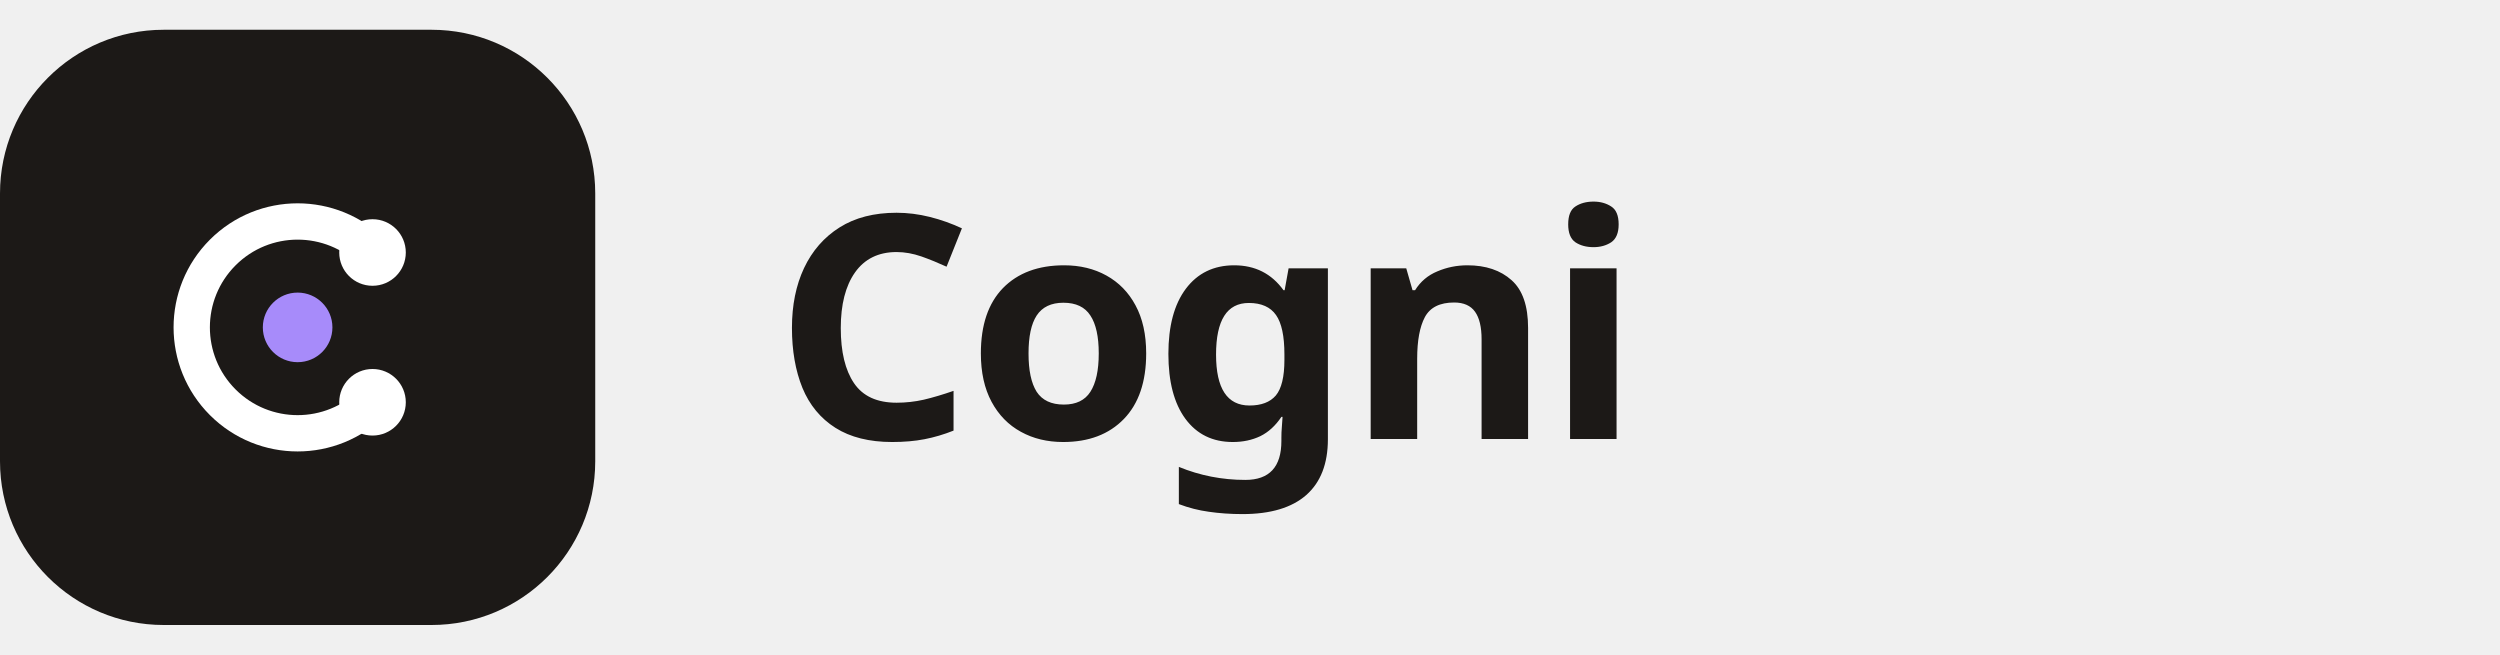
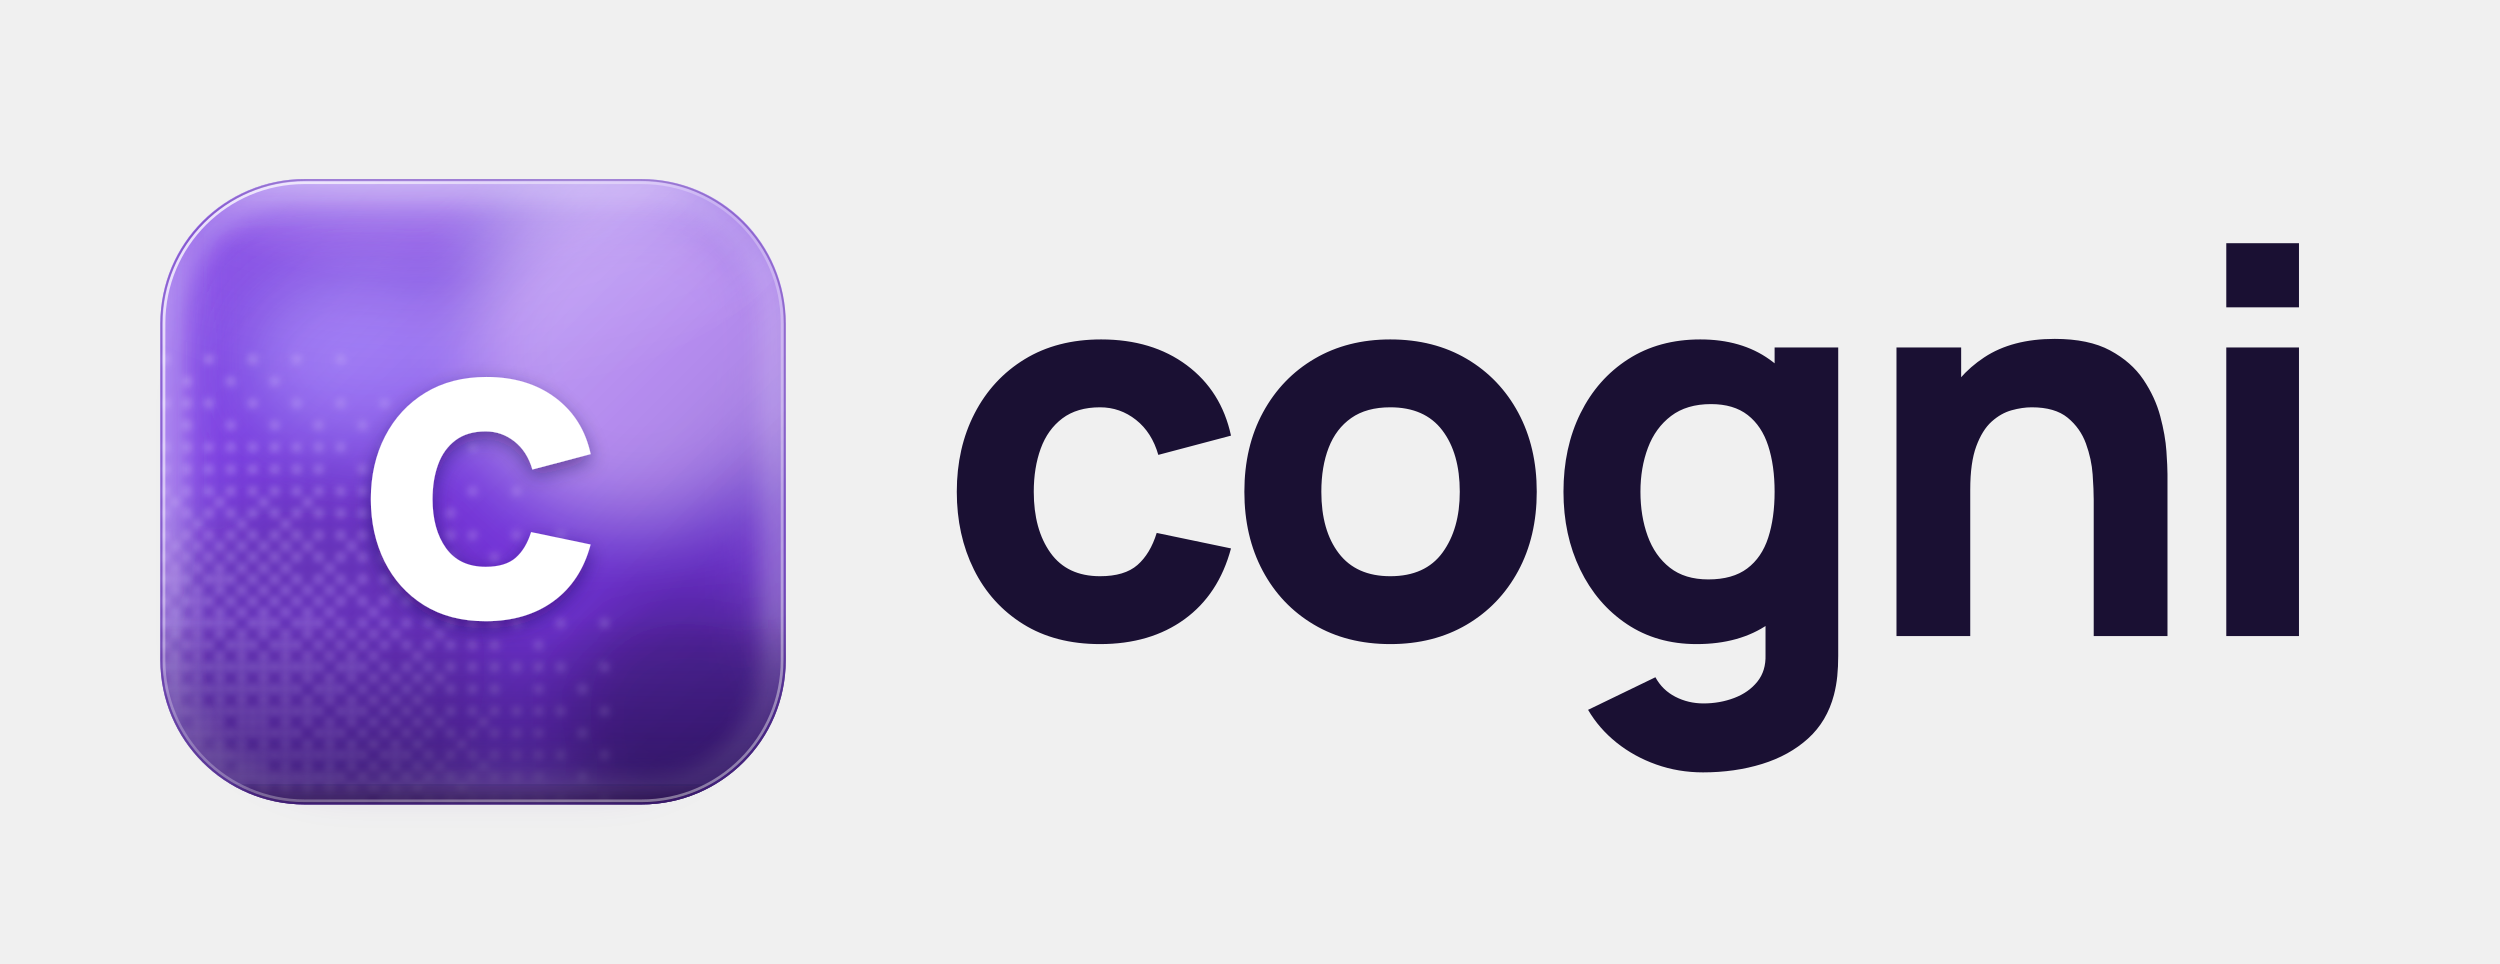
- <svg xmlns="http://www.w3.org/2000/svg" viewBox="0 0 168 44" role="img" aria-label="Cogni">
-   <rect x="0" y="2" width="40" height="40" rx="11" fill="#1C1917" />
-   <g transform="translate(7.8 9.8) scale(1.0167)">
-     <path d="M16.95 7.05A7 7 0 1 0 16.95 16.95" fill="none" stroke="#FFFFFF" stroke-width="2.4" stroke-linecap="round" />
-     <circle cx="16.95" cy="7.05" r="2.2" fill="#FFFFFF" />
-     <circle cx="16.95" cy="16.95" r="2.2" fill="#FFFFFF" />
-     <circle cx="12" cy="12" r="2.3" fill="#A78BFA" />
-   </g>
-   <text x="52" y="29.5" font-family="'DM Sans', system-ui, sans-serif" font-weight="700" font-size="21" letter-spacing="-0.4" fill="#1C1917">Cogni</text>
+ <svg xmlns="http://www.w3.org/2000/svg" width="449" height="173" viewBox="0 0 449 173">
+   <svg x="28.80" y="32.16" width="112.32" height="112.32" viewBox="0 0 512 512" overflow="visible">
+     <defs>
+       <clipPath id="clLpm">
+         <rect width="512" height="512" rx="118.0" />
+       </clipPath>
+       <filter id="b40Lpm" x="-50%" y="-50%" width="200%" height="200%">
+         <feGaussianBlur stdDeviation="30.0" />
+       </filter>
+       <filter id="b3Lpm">
+         <feGaussianBlur stdDeviation="3.2" />
+       </filter>
+       <filter id="shLpm" x="-30%" y="-30%" width="160%" height="170%">
+         <feGaussianBlur stdDeviation="18.0" />
+       </filter>
+       <filter id="ibLpm">
+         <feGaussianBlur stdDeviation="10.0" />
+       </filter>
+       <filter id="csLpm" x="-20%" y="-20%" width="140%" height="150%">
+         <feDropShadow dx="0" dy="6.0" stdDeviation="8.0" flood-color="#1e0b47" flood-opacity="0.45" />
+       </filter>
+       <linearGradient id="bodyLpm" x1="0" y1="0" x2="1" y2="1">
+         <stop offset="0" stop-color="#8b5cf6" stop-opacity="0.3" />
+         <stop offset=".55" stop-color="#6d28d9" stop-opacity="0.46" />
+         <stop offset="1" stop-color="#3b0f8c" stop-opacity="0.62" />
+       </linearGradient>
+       <linearGradient id="specLpm" x1="0" y1="0" x2="0" y2="1">
+         <stop offset="0" stop-color="#fff" stop-opacity="0.55" />
+         <stop offset=".33" stop-color="#fff" stop-opacity=".08" />
+         <stop offset=".34" stop-color="#fff" stop-opacity="0" />
+       </linearGradient>
+       <radialGradient id="sprLpm" cx=".5" cy=".3" r=".7">
+         <stop offset="0" stop-color="#fff" stop-opacity="0.5" />
+         <stop offset=".6" stop-color="#fff" stop-opacity=".1" />
+         <stop offset="1" stop-color="#fff" stop-opacity="0" />
+       </radialGradient>
+       <linearGradient id="rimLpm" x1="0" y1="0" x2="1" y2="1">
+         <stop offset="0" stop-color="#fff" stop-opacity="0.85" />
+         <stop offset=".45" stop-color="#fff" stop-opacity="0.248" />
+         <stop offset="1" stop-color="#fff" stop-opacity="0.44" />
+       </linearGradient>
+       <linearGradient id="botLpm" x1="0" y1="0" x2="0" y2="1">
+         <stop offset=".7" stop-color="#12052e" stop-opacity="0" />
+         <stop offset="1" stop-color="#12052e" stop-opacity="0.45" />
+       </linearGradient>
+     </defs>
+     <rect x="36.0" y="70.0" width="440.0" height="422.0" rx="118.0" fill="#4c1d95" opacity="0.28" filter="url(#shLpm)" />
+     <g clip-path="url(#clLpm)">
+       <rect width="512" height="512" fill="#efe9ff" />
+       <g filter="url(#b40Lpm)">
+         <rect width="512" height="512" fill="#6d28d9" />
+         <circle cx="130.0" cy="400.0" r="150.0" fill="#4c1d95" />
+         <circle cx="390.0" cy="140.0" r="130.0" fill="#e9d5ff" />
+         <circle cx="430.0" cy="440.0" r="110.0" fill="#2e1065" />
+         <ellipse cx="170.0" cy="150.0" rx="90.0" ry="60.0" fill="#a78bfa" />
+       </g>
+       <path filter="url(#b3Lpm)" fill="#ede9fe" opacity="0.42" d="M0.00 144.00h7.20v7.20h-7.20zM36.00 144.00h7.20v7.20h-7.20zM72.00 144.00h7.20v7.20h-7.20zM108.00 144.00h7.20v7.20h-7.20zM144.00 144.00h7.20v7.20h-7.20zM18.00 162.00h7.20v7.20h-7.20zM54.00 162.00h7.20v7.20h-7.20zM90.00 162.00h7.20v7.20h-7.20zM0.00 180.00h7.20v7.20h-7.20zM18.00 180.00h7.20v7.20h-7.20zM36.00 180.00h7.20v7.20h-7.20zM72.00 180.00h7.20v7.20h-7.20zM108.00 180.00h7.20v7.20h-7.20zM144.00 180.00h7.20v7.20h-7.20zM180.00 180.00h7.20v7.20h-7.20zM216.00 180.00h7.20v7.20h-7.20zM18.00 198.00h7.20v7.20h-7.20zM54.00 198.00h7.20v7.20h-7.20zM90.00 198.00h7.20v7.20h-7.20zM126.00 198.00h7.20v7.20h-7.20zM162.00 198.00h7.20v7.20h-7.20zM0.00 216.00h7.20v7.20h-7.20zM18.00 216.00h7.20v7.20h-7.20zM36.00 216.00h7.20v7.20h-7.20zM54.00 216.00h7.20v7.20h-7.20zM72.00 216.00h7.20v7.20h-7.20zM90.00 216.00h7.20v7.20h-7.20zM108.00 216.00h7.20v7.20h-7.20zM126.00 216.00h7.20v7.20h-7.20zM144.00 216.00h7.20v7.20h-7.20zM180.00 216.00h7.20v7.20h-7.20zM216.00 216.00h7.20v7.20h-7.20zM252.00 216.00h7.20v7.20h-7.20zM0.00 234.00h7.20v7.20h-7.20zM18.00 234.00h7.20v7.20h-7.20zM36.00 234.00h7.20v7.20h-7.20zM54.00 234.00h7.20v7.20h-7.20zM72.00 234.00h7.20v7.20h-7.20zM90.00 234.00h7.20v7.20h-7.20zM108.00 234.00h7.20v7.20h-7.20zM126.00 234.00h7.20v7.20h-7.20zM162.00 234.00h7.20v7.20h-7.20zM198.00 234.00h7.20v7.20h-7.20zM0.00 252.00h7.20v7.20h-7.20zM18.00 252.00h7.20v7.20h-7.20zM36.00 252.00h7.20v7.20h-7.20zM54.00 252.00h7.20v7.20h-7.20zM72.00 252.00h7.20v7.20h-7.20zM90.00 252.00h7.20v7.20h-7.20zM108.00 252.00h7.20v7.20h-7.20zM126.00 252.00h7.20v7.20h-7.20zM144.00 252.00h7.20v7.20h-7.20zM162.00 252.00h7.20v7.20h-7.20zM180.00 252.00h7.20v7.20h-7.20zM198.00 252.00h7.20v7.20h-7.20zM216.00 252.00h7.20v7.20h-7.20zM252.00 252.00h7.20v7.20h-7.20zM288.00 252.00h7.20v7.20h-7.20zM9.00 261.00h7.20v7.20h-7.20zM45.00 261.00h7.20v7.20h-7.20zM81.00 261.00h7.20v7.20h-7.20zM117.00 261.00h7.20v7.20h-7.20zM0.00 270.00h7.20v7.20h-7.20zM18.00 270.00h7.20v7.20h-7.20zM36.00 270.00h7.20v7.20h-7.20zM54.00 270.00h7.20v7.20h-7.20zM72.00 270.00h7.20v7.20h-7.20zM90.00 270.00h7.20v7.20h-7.20zM108.00 270.00h7.20v7.20h-7.20zM126.00 270.00h7.20v7.20h-7.20zM144.00 270.00h7.20v7.20h-7.20zM162.00 270.00h7.20v7.20h-7.20zM180.00 270.00h7.20v7.20h-7.20zM198.00 270.00h7.20v7.20h-7.20zM234.00 270.00h7.20v7.20h-7.20zM27.00 279.00h7.20v7.20h-7.20zM63.00 279.00h7.20v7.20h-7.20zM99.00 279.00h7.20v7.20h-7.20zM0.00 288.00h7.20v7.20h-7.20zM18.00 288.00h7.20v7.20h-7.20zM36.00 288.00h7.20v7.20h-7.20zM54.00 288.00h7.20v7.20h-7.20zM72.00 288.00h7.20v7.20h-7.20zM90.00 288.00h7.20v7.20h-7.20zM108.00 288.00h7.20v7.20h-7.20zM126.00 288.00h7.20v7.20h-7.20zM144.00 288.00h7.20v7.20h-7.20zM162.00 288.00h7.20v7.20h-7.20zM180.00 288.00h7.20v7.20h-7.20zM198.00 288.00h7.20v7.20h-7.20zM216.00 288.00h7.20v7.20h-7.20zM234.00 288.00h7.20v7.20h-7.20zM252.00 288.00h7.20v7.20h-7.20zM288.00 288.00h7.20v7.20h-7.20zM324.00 288.00h7.20v7.20h-7.20zM9.00 297.00h7.20v7.20h-7.20zM27.00 297.00h7.20v7.20h-7.20zM45.00 297.00h7.20v7.20h-7.20zM63.00 297.00h7.20v7.20h-7.20zM81.00 297.00h7.20v7.20h-7.20zM99.00 297.00h7.20v7.20h-7.20zM117.00 297.00h7.20v7.20h-7.20zM153.00 297.00h7.20v7.20h-7.20zM0.00 306.00h7.20v7.20h-7.20zM18.00 306.00h7.20v7.20h-7.20zM36.00 306.00h7.20v7.20h-7.20zM54.00 306.00h7.20v7.20h-7.20zM72.00 306.00h7.20v7.20h-7.20zM90.00 306.00h7.20v7.20h-7.20zM108.00 306.00h7.20v7.20h-7.20zM126.00 306.00h7.20v7.20h-7.20zM144.00 306.00h7.20v7.20h-7.20zM162.00 306.00h7.20v7.20h-7.20zM180.00 306.00h7.20v7.20h-7.20zM198.00 306.00h7.20v7.20h-7.20zM216.00 306.00h7.20v7.20h-7.20zM234.00 306.00h7.20v7.20h-7.20zM270.00 306.00h7.20v7.20h-7.20zM9.00 315.00h7.20v7.20h-7.20zM27.00 315.00h7.20v7.20h-7.20zM45.00 315.00h7.20v7.20h-7.20zM63.00 315.00h7.20v7.20h-7.20zM81.00 315.00h7.20v7.20h-7.20zM99.00 315.00h7.20v7.20h-7.20zM135.00 315.00h7.20v7.20h-7.20zM0.00 324.00h7.20v7.20h-7.20zM9.00 324.00h7.20v7.20h-7.20zM18.00 324.00h7.20v7.20h-7.20zM36.00 324.00h7.20v7.20h-7.20zM45.00 324.00h7.20v7.20h-7.20zM54.00 324.00h7.20v7.20h-7.20zM72.00 324.00h7.20v7.20h-7.20zM90.00 324.00h7.20v7.20h-7.20zM108.00 324.00h7.20v7.20h-7.20zM126.00 324.00h7.20v7.20h-7.20zM144.00 324.00h7.20v7.20h-7.20zM162.00 324.00h7.20v7.20h-7.20zM180.00 324.00h7.20v7.20h-7.20zM198.00 324.00h7.20v7.20h-7.20zM216.00 324.00h7.20v7.20h-7.20zM234.00 324.00h7.20v7.20h-7.20zM252.00 324.00h7.20v7.20h-7.20zM288.00 324.00h7.20v7.20h-7.20zM324.00 324.00h7.20v7.20h-7.20zM9.00 333.00h7.20v7.20h-7.20zM27.00 333.00h7.20v7.20h-7.20zM45.00 333.00h7.20v7.20h-7.20zM63.00 333.00h7.20v7.20h-7.20zM81.00 333.00h7.20v7.20h-7.20zM99.00 333.00h7.20v7.20h-7.20zM117.00 333.00h7.20v7.20h-7.20zM135.00 333.00h7.20v7.20h-7.20zM153.00 333.00h7.20v7.20h-7.20zM189.00 333.00h7.20v7.20h-7.20zM0.00 342.00h7.20v7.20h-7.20zM18.00 342.00h7.20v7.20h-7.20zM27.00 342.00h7.20v7.20h-7.20zM36.00 342.00h7.20v7.20h-7.20zM54.00 342.00h7.20v7.20h-7.20zM72.00 342.00h7.20v7.20h-7.20zM90.00 342.00h7.20v7.20h-7.20zM108.00 342.00h7.20v7.20h-7.20zM126.00 342.00h7.20v7.20h-7.20zM144.00 342.00h7.20v7.20h-7.20zM162.00 342.00h7.20v7.20h-7.20zM180.00 342.00h7.20v7.20h-7.20zM198.00 342.00h7.20v7.20h-7.20zM216.00 342.00h7.20v7.20h-7.20zM234.00 342.00h7.20v7.20h-7.20zM270.00 342.00h7.20v7.20h-7.20zM306.00 342.00h7.20v7.20h-7.20zM9.00 351.00h7.20v7.20h-7.20zM27.00 351.00h7.20v7.20h-7.20zM45.00 351.00h7.20v7.20h-7.20zM63.00 351.00h7.20v7.20h-7.20zM81.00 351.00h7.20v7.20h-7.20zM99.00 351.00h7.20v7.20h-7.20zM117.00 351.00h7.20v7.20h-7.20zM135.00 351.00h7.20v7.20h-7.20zM171.00 351.00h7.20v7.20h-7.20zM0.00 360.00h7.20v7.20h-7.20zM9.00 360.00h7.20v7.20h-7.20zM18.00 360.00h7.20v7.20h-7.20zM27.00 360.00h7.20v7.20h-7.20zM36.00 360.00h7.20v7.20h-7.20zM45.00 360.00h7.20v7.20h-7.20zM54.00 360.00h7.20v7.20h-7.20zM72.00 360.00h7.20v7.20h-7.20zM81.00 360.00h7.20v7.20h-7.20zM90.00 360.00h7.20v7.20h-7.20zM108.00 360.00h7.20v7.20h-7.20zM117.00 360.00h7.20v7.20h-7.20zM126.00 360.00h7.20v7.20h-7.20zM144.00 360.00h7.20v7.20h-7.20zM162.00 360.00h7.20v7.20h-7.20zM180.00 360.00h7.20v7.20h-7.20zM198.00 360.00h7.20v7.20h-7.20zM216.00 360.00h7.20v7.20h-7.20zM234.00 360.00h7.20v7.20h-7.20zM252.00 360.00h7.20v7.20h-7.20zM270.00 360.00h7.20v7.20h-7.20zM288.00 360.00h7.20v7.20h-7.20zM324.00 360.00h7.20v7.20h-7.20zM360.00 360.00h7.20v7.20h-7.20zM9.00 369.00h7.20v7.20h-7.20zM27.00 369.00h7.20v7.20h-7.20zM45.00 369.00h7.20v7.20h-7.20zM63.00 369.00h7.20v7.20h-7.20zM81.00 369.00h7.20v7.20h-7.20zM99.00 369.00h7.20v7.20h-7.20zM117.00 369.00h7.20v7.20h-7.20zM135.00 369.00h7.20v7.20h-7.20zM153.00 369.00h7.20v7.20h-7.20zM171.00 369.00h7.20v7.20h-7.20zM189.00 369.00h7.20v7.20h-7.20zM225.00 369.00h7.20v7.20h-7.20zM0.00 378.00h7.20v7.20h-7.20zM18.00 378.00h7.20v7.20h-7.20zM27.00 378.00h7.20v7.20h-7.20zM36.00 378.00h7.20v7.20h-7.20zM54.00 378.00h7.20v7.20h-7.20zM63.00 378.00h7.20v7.20h-7.20zM72.00 378.00h7.20v7.20h-7.20zM90.00 378.00h7.20v7.20h-7.20zM99.00 378.00h7.20v7.20h-7.20zM108.00 378.00h7.20v7.20h-7.20zM126.00 378.00h7.20v7.20h-7.20zM144.00 378.00h7.20v7.20h-7.20zM162.00 378.00h7.20v7.20h-7.20zM180.00 378.00h7.20v7.20h-7.20zM198.00 378.00h7.20v7.20h-7.20zM216.00 378.00h7.20v7.20h-7.20zM234.00 378.00h7.20v7.20h-7.20zM252.00 378.00h7.20v7.20h-7.20zM270.00 378.00h7.20v7.20h-7.20zM306.00 378.00h7.20v7.20h-7.20zM9.00 387.00h7.20v7.20h-7.20zM27.00 387.00h7.20v7.20h-7.20zM45.00 387.00h7.20v7.20h-7.20zM63.00 387.00h7.20v7.20h-7.20zM81.00 387.00h7.20v7.20h-7.20zM99.00 387.00h7.20v7.20h-7.20zM117.00 387.00h7.20v7.20h-7.20zM135.00 387.00h7.20v7.20h-7.20zM153.00 387.00h7.20v7.20h-7.20zM171.00 387.00h7.20v7.20h-7.20zM207.00 387.00h7.20v7.20h-7.20zM0.00 396.00h7.20v7.20h-7.20zM9.00 396.00h7.20v7.20h-7.20zM18.00 396.00h7.20v7.20h-7.20zM27.00 396.00h7.20v7.20h-7.20zM36.00 396.00h7.20v7.20h-7.20zM45.00 396.00h7.20v7.20h-7.20zM54.00 396.00h7.20v7.20h-7.20zM63.00 396.00h7.20v7.20h-7.20zM72.00 396.00h7.20v7.20h-7.20zM81.00 396.00h7.20v7.20h-7.20zM90.00 396.00h7.20v7.20h-7.20zM99.00 396.00h7.20v7.20h-7.20zM108.00 396.00h7.20v7.20h-7.20zM117.00 396.00h7.20v7.20h-7.20zM126.00 396.00h7.20v7.20h-7.20zM144.00 396.00h7.20v7.20h-7.20zM153.00 396.00h7.20v7.20h-7.20zM162.00 396.00h7.20v7.20h-7.20zM180.00 396.00h7.20v7.20h-7.20zM198.00 396.00h7.20v7.20h-7.20zM216.00 396.00h7.20v7.20h-7.20zM234.00 396.00h7.20v7.20h-7.20zM252.00 396.00h7.20v7.20h-7.20zM270.00 396.00h7.20v7.20h-7.20zM288.00 396.00h7.20v7.20h-7.20zM306.00 396.00h7.20v7.20h-7.20zM324.00 396.00h7.20v7.20h-7.20zM360.00 396.00h7.20v7.20h-7.20zM9.00 405.00h7.20v7.20h-7.20zM27.00 405.00h7.20v7.20h-7.20zM45.00 405.00h7.20v7.20h-7.20zM63.00 405.00h7.20v7.20h-7.20zM81.00 405.00h7.20v7.20h-7.20zM99.00 405.00h7.20v7.20h-7.20zM117.00 405.00h7.20v7.20h-7.20zM135.00 405.00h7.20v7.20h-7.20zM153.00 405.00h7.20v7.20h-7.20zM171.00 405.00h7.20v7.20h-7.20zM189.00 405.00h7.20v7.20h-7.20zM207.00 405.00h7.20v7.20h-7.20zM225.00 405.00h7.20v7.20h-7.20zM0.00 414.00h7.20v7.20h-7.20zM9.00 414.00h7.20v7.20h-7.20zM18.00 414.00h7.20v7.20h-7.20zM27.00 414.00h7.20v7.20h-7.20zM36.00 414.00h7.20v7.20h-7.20zM45.00 414.00h7.20v7.20h-7.20zM54.00 414.00h7.20v7.20h-7.20zM63.00 414.00h7.20v7.20h-7.20zM72.00 414.00h7.20v7.20h-7.20zM81.00 414.00h7.20v7.20h-7.20zM90.00 414.00h7.20v7.20h-7.20zM99.00 414.00h7.20v7.20h-7.20zM108.00 414.00h7.20v7.20h-7.20zM126.00 414.00h7.20v7.20h-7.20zM135.00 414.00h7.20v7.20h-7.20zM144.00 414.00h7.20v7.20h-7.20zM162.00 414.00h7.20v7.20h-7.20zM180.00 414.00h7.20v7.20h-7.20zM198.00 414.00h7.20v7.20h-7.20zM216.00 414.00h7.20v7.20h-7.20zM234.00 414.00h7.20v7.20h-7.20zM252.00 414.00h7.20v7.20h-7.20zM270.00 414.00h7.20v7.20h-7.20zM306.00 414.00h7.20v7.20h-7.20zM342.00 414.00h7.20v7.20h-7.20zM9.00 423.00h7.20v7.20h-7.20zM27.00 423.00h7.20v7.20h-7.20zM45.00 423.00h7.20v7.20h-7.20zM63.00 423.00h7.20v7.20h-7.20zM81.00 423.00h7.20v7.20h-7.20zM99.00 423.00h7.20v7.20h-7.20zM117.00 423.00h7.20v7.20h-7.20zM135.00 423.00h7.20v7.20h-7.20zM153.00 423.00h7.20v7.20h-7.20zM171.00 423.00h7.20v7.20h-7.20zM189.00 423.00h7.20v7.20h-7.20zM207.00 423.00h7.20v7.20h-7.20zM0.00 432.00h7.20v7.20h-7.20zM9.00 432.00h7.20v7.20h-7.20zM18.00 432.00h7.20v7.20h-7.20zM27.00 432.00h7.20v7.20h-7.20zM36.00 432.00h7.20v7.20h-7.20zM45.00 432.00h7.20v7.20h-7.20zM54.00 432.00h7.20v7.20h-7.20zM63.00 432.00h7.20v7.20h-7.20zM72.00 432.00h7.20v7.20h-7.20zM81.00 432.00h7.20v7.20h-7.20zM90.00 432.00h7.20v7.20h-7.20zM99.00 432.00h7.20v7.20h-7.20zM108.00 432.00h7.20v7.20h-7.20zM117.00 432.00h7.20v7.20h-7.20zM126.00 432.00h7.20v7.20h-7.20zM144.00 432.00h7.20v7.20h-7.20zM153.00 432.00h7.20v7.20h-7.20zM162.00 432.00h7.20v7.20h-7.20zM180.00 432.00h7.20v7.20h-7.20zM198.00 432.00h7.20v7.20h-7.20zM216.00 432.00h7.20v7.20h-7.20zM234.00 432.00h7.20v7.20h-7.20zM252.00 432.00h7.20v7.20h-7.20zM270.00 432.00h7.20v7.20h-7.20zM288.00 432.00h7.20v7.20h-7.20zM306.00 432.00h7.20v7.20h-7.20zM324.00 432.00h7.20v7.20h-7.20zM360.00 432.00h7.20v7.20h-7.20zM0.00 441.00h7.20v7.20h-7.20zM9.00 441.00h7.20v7.20h-7.20zM27.00 441.00h7.20v7.20h-7.20zM36.00 441.00h7.20v7.20h-7.20zM45.00 441.00h7.20v7.20h-7.20zM63.00 441.00h7.20v7.20h-7.20zM72.00 441.00h7.20v7.20h-7.20zM81.00 441.00h7.20v7.20h-7.20zM99.00 441.00h7.20v7.20h-7.20zM117.00 441.00h7.20v7.20h-7.20zM135.00 441.00h7.20v7.20h-7.20zM153.00 441.00h7.20v7.20h-7.20zM171.00 441.00h7.20v7.20h-7.20zM189.00 441.00h7.20v7.20h-7.20zM207.00 441.00h7.20v7.20h-7.20zM225.00 441.00h7.20v7.20h-7.20zM261.00 441.00h7.20v7.20h-7.20zM0.00 450.00h7.20v7.20h-7.20zM9.00 450.00h7.20v7.20h-7.20zM18.00 450.00h7.20v7.20h-7.20zM27.00 450.00h7.20v7.20h-7.20zM36.00 450.00h7.20v7.20h-7.20zM45.00 450.00h7.20v7.20h-7.20zM54.00 450.00h7.20v7.20h-7.20zM63.00 450.00h7.20v7.20h-7.20zM72.00 450.00h7.20v7.20h-7.20zM81.00 450.00h7.20v7.20h-7.20zM90.00 450.00h7.20v7.20h-7.20zM99.00 450.00h7.20v7.20h-7.20zM108.00 450.00h7.20v7.20h-7.20zM126.00 450.00h7.20v7.20h-7.20zM135.00 450.00h7.20v7.20h-7.20zM144.00 450.00h7.20v7.20h-7.20zM162.00 450.00h7.20v7.20h-7.20zM180.00 450.00h7.20v7.20h-7.20zM198.00 450.00h7.20v7.20h-7.20zM216.00 450.00h7.20v7.20h-7.20zM234.00 450.00h7.20v7.20h-7.20zM252.00 450.00h7.20v7.20h-7.20zM270.00 450.00h7.20v7.20h-7.20zM288.00 450.00h7.20v7.20h-7.20zM306.00 450.00h7.20v7.20h-7.20zM342.00 450.00h7.20v7.20h-7.20zM9.00 459.00h7.20v7.20h-7.20zM18.00 459.00h7.20v7.20h-7.20zM27.00 459.00h7.20v7.20h-7.20zM45.00 459.00h7.20v7.20h-7.20zM63.00 459.00h7.20v7.20h-7.20zM81.00 459.00h7.20v7.20h-7.20zM99.00 459.00h7.20v7.20h-7.20zM117.00 459.00h7.20v7.20h-7.20zM135.00 459.00h7.20v7.20h-7.20zM153.00 459.00h7.20v7.20h-7.20zM171.00 459.00h7.20v7.20h-7.20zM189.00 459.00h7.20v7.20h-7.20zM207.00 459.00h7.20v7.20h-7.20zM243.00 459.00h7.20v7.20h-7.20zM0.00 468.00h7.20v7.20h-7.20zM9.00 468.00h7.20v7.20h-7.20zM18.00 468.00h7.20v7.20h-7.20zM27.00 468.00h7.20v7.20h-7.20zM36.00 468.00h7.20v7.20h-7.20zM45.00 468.00h7.20v7.20h-7.20zM54.00 468.00h7.20v7.20h-7.20zM63.00 468.00h7.20v7.20h-7.20zM72.00 468.00h7.20v7.20h-7.20zM81.00 468.00h7.20v7.20h-7.20zM90.00 468.00h7.20v7.20h-7.20zM99.00 468.00h7.20v7.20h-7.20zM108.00 468.00h7.20v7.20h-7.20zM117.00 468.00h7.20v7.20h-7.20zM126.00 468.00h7.20v7.20h-7.20zM135.00 468.00h7.20v7.20h-7.20zM144.00 468.00h7.20v7.20h-7.20zM153.00 468.00h7.20v7.20h-7.20zM162.00 468.00h7.20v7.20h-7.20zM180.00 468.00h7.20v7.20h-7.20zM189.00 468.00h7.20v7.20h-7.20zM198.00 468.00h7.20v7.20h-7.20zM216.00 468.00h7.20v7.20h-7.20zM234.00 468.00h7.20v7.20h-7.20zM252.00 468.00h7.20v7.20h-7.20zM270.00 468.00h7.20v7.20h-7.20zM288.00 468.00h7.20v7.20h-7.20zM306.00 468.00h7.20v7.20h-7.20zM324.00 468.00h7.20v7.20h-7.20zM360.00 468.00h7.20v7.20h-7.20zM0.00 477.00h7.20v7.20h-7.20zM9.00 477.00h7.20v7.20h-7.20zM27.00 477.00h7.20v7.20h-7.20zM36.00 477.00h7.20v7.20h-7.20zM45.00 477.00h7.20v7.20h-7.20zM63.00 477.00h7.20v7.20h-7.20zM72.00 477.00h7.20v7.20h-7.20zM81.00 477.00h7.20v7.20h-7.20zM99.00 477.00h7.20v7.20h-7.20zM117.00 477.00h7.20v7.20h-7.20zM135.00 477.00h7.20v7.20h-7.20zM153.00 477.00h7.20v7.20h-7.20zM171.00 477.00h7.20v7.20h-7.20zM189.00 477.00h7.20v7.20h-7.20zM207.00 477.00h7.20v7.20h-7.20zM225.00 477.00h7.20v7.20h-7.20zM261.00 477.00h7.20v7.20h-7.20zM0.00 486.00h7.20v7.20h-7.20zM9.00 486.00h7.20v7.20h-7.20zM18.00 486.00h7.20v7.20h-7.20zM27.00 486.00h7.20v7.20h-7.20zM36.00 486.00h7.20v7.20h-7.20zM45.00 486.00h7.20v7.20h-7.20zM54.00 486.00h7.20v7.20h-7.20zM63.00 486.00h7.20v7.20h-7.20zM72.00 486.00h7.20v7.20h-7.20zM81.00 486.00h7.20v7.20h-7.20zM90.00 486.00h7.20v7.20h-7.20zM99.00 486.00h7.20v7.20h-7.20zM108.00 486.00h7.20v7.20h-7.20zM117.00 486.00h7.20v7.20h-7.20zM126.00 486.00h7.20v7.20h-7.20zM135.00 486.00h7.20v7.20h-7.20zM144.00 486.00h7.20v7.20h-7.20zM162.00 486.00h7.20v7.20h-7.20zM180.00 486.00h7.20v7.20h-7.20zM198.00 486.00h7.20v7.20h-7.20zM216.00 486.00h7.20v7.20h-7.20zM234.00 486.00h7.20v7.20h-7.20zM252.00 486.00h7.20v7.20h-7.20zM270.00 486.00h7.20v7.20h-7.20zM288.00 486.00h7.20v7.20h-7.20zM306.00 486.00h7.20v7.20h-7.20zM342.00 486.00h7.20v7.20h-7.20zM9.00 495.00h7.20v7.20h-7.20zM18.00 495.00h7.20v7.20h-7.20zM27.00 495.00h7.20v7.20h-7.20zM45.00 495.00h7.20v7.20h-7.20zM54.00 495.00h7.20v7.20h-7.20zM63.00 495.00h7.20v7.20h-7.20zM81.00 495.00h7.20v7.20h-7.20zM99.00 495.00h7.20v7.20h-7.20zM117.00 495.00h7.20v7.20h-7.20zM135.00 495.00h7.20v7.20h-7.20zM153.00 495.00h7.20v7.20h-7.20zM171.00 495.00h7.20v7.20h-7.20zM189.00 495.00h7.20v7.20h-7.20zM207.00 495.00h7.20v7.20h-7.20zM243.00 495.00h7.20v7.20h-7.20zM0.00 504.00h7.20v7.20h-7.20zM9.00 504.00h7.20v7.20h-7.20zM18.00 504.00h7.20v7.20h-7.20zM27.00 504.00h7.20v7.20h-7.20zM36.00 504.00h7.20v7.20h-7.20zM45.00 504.00h7.20v7.20h-7.20zM54.00 504.00h7.20v7.20h-7.20zM63.00 504.00h7.20v7.20h-7.20zM72.00 504.00h7.20v7.20h-7.20zM81.00 504.00h7.20v7.20h-7.20zM90.00 504.00h7.20v7.20h-7.20zM99.00 504.00h7.20v7.20h-7.20zM108.00 504.00h7.20v7.20h-7.20zM117.00 504.00h7.20v7.20h-7.20zM126.00 504.00h7.20v7.20h-7.20zM135.00 504.00h7.20v7.20h-7.20zM144.00 504.00h7.20v7.20h-7.20zM153.00 504.00h7.20v7.20h-7.20zM162.00 504.00h7.20v7.20h-7.20zM180.00 504.00h7.20v7.20h-7.20zM189.00 504.00h7.20v7.20h-7.20zM198.00 504.00h7.20v7.20h-7.20zM216.00 504.00h7.20v7.20h-7.20zM234.00 504.00h7.20v7.20h-7.20zM252.00 504.00h7.20v7.20h-7.20zM270.00 504.00h7.20v7.20h-7.20zM288.00 504.00h7.20v7.20h-7.20zM306.00 504.00h7.20v7.20h-7.20zM324.00 504.00h7.20v7.20h-7.20zM360.00 504.00h7.20v7.20h-7.20z" />
+       <rect width="512" height="512" fill="url(#bodyLpm)" />
+       <rect width="512" height="512" fill="#fff" opacity="0.06" />
+       <ellipse cx="215.04" cy="10.24" rx="317.44" ry="168.96" fill="url(#sprLpm)" />
+       <path d="M70.8 6.0H441.2" stroke="#fff" stroke-opacity=".55" stroke-width="3.0" stroke-linecap="round" filter="url(#b3Lpm)" />
+       <rect x="10.0" y="10.0" width="492.0" height="492.0" rx="108.0" fill="none" stroke="#f5f3ff" stroke-opacity="0.35" stroke-width="10.0" filter="url(#ibLpm)" />
+       <rect width="512" height="512" fill="url(#botLpm)" />
+       <rect x="-20.0" y="502.0" width="552.0" height="60.0" fill="#12052e" opacity=".5" filter="url(#ibLpm)" />
+     </g>
+     <rect x="3.0" y="3.0" width="506.0" height="506.0" rx="115.0" fill="none" stroke="url(#rimLpm)" stroke-width="2.2" />
+     <rect x="0.75" y="0.75" width="510.5" height="510.5" rx="118.0" fill="none" stroke="#4c1d95" stroke-opacity="0.35" stroke-width="1.5" />
+     <g filter="url(#csLpm)">
+       <path fill="#fff" d="M266.333 361.982Q236.865 361.982 215.816 348.827Q194.767 335.671 183.541 313.044Q172.315 290.416 172.315 262.0Q172.315 233.233 183.979 210.606Q195.644 187.978 216.868 174.998Q238.093 162.018 267.035 162.018Q300.538 162.018 323.253 178.945Q345.968 195.871 352.283 225.164L304.572 237.794Q300.362 223.06 289.926 214.815Q279.489 206.571 266.333 206.571Q251.248 206.571 241.601 213.851Q231.953 221.13 227.393 233.672Q222.832 246.213 222.832 262.0Q222.832 286.732 233.795 302.081Q244.758 317.429 266.333 317.429Q282.471 317.429 290.89 310.062Q299.31 302.695 303.52 289.013L352.283 299.186Q344.214 329.356 321.762 345.669Q299.31 361.982 266.333 361.982Z" />
+     </g>
+   </svg>
+   <path fill="#1a1033" d="M197.568 115.68Q189.504 115.68 183.744 112.08Q177.984 108.48 174.912 102.288Q171.84 96.096 171.84 88.32Q171.84 80.448 175.032 74.256Q178.224 68.064 184.032 64.512Q189.84 60.96 197.76 60.96Q206.928 60.96 213.144 65.592Q219.36 70.224 221.088 78.24L208.032 81.696Q206.88 77.664 204.024 75.408Q201.168 73.152 197.568 73.152Q193.44 73.152 190.8 75.144Q188.16 77.136 186.912 80.568Q185.664 84.0 185.664 88.32Q185.664 95.088 188.664 99.288Q191.664 103.488 197.568 103.488Q201.984 103.488 204.288 101.472Q206.592 99.456 207.744 95.712L221.088 98.496Q218.88 106.752 212.736 111.216Q206.592 115.68 197.568 115.68Z M249.696 115.68Q241.872 115.68 235.968 112.176Q230.064 108.672 226.776 102.504Q223.488 96.336 223.488 88.32Q223.488 80.208 226.848 74.04Q230.208 67.872 236.112 64.416Q242.016 60.96 249.696 60.96Q257.52 60.96 263.448 64.464Q269.376 67.968 272.688 74.136Q276.0 80.304 276.0 88.32Q276.0 96.384 272.664 102.552Q269.328 108.72 263.4 112.2Q257.472 115.68 249.696 115.68ZM249.696 103.488Q255.984 103.488 259.08 99.24Q262.176 94.992 262.176 88.32Q262.176 81.408 259.032 77.28Q255.888 73.152 249.696 73.152Q245.424 73.152 242.688 75.072Q239.952 76.992 238.632 80.4Q237.312 83.808 237.312 88.32Q237.312 95.28 240.456 99.384Q243.6 103.488 249.696 103.488Z M305.856 138.72Q301.44 138.72 297.456 137.304Q293.472 135.888 290.328 133.368Q287.184 130.848 285.216 127.488L297.312 121.632Q298.56 123.936 300.888 125.136Q303.216 126.336 305.952 126.336Q308.88 126.336 311.472 125.352Q314.064 124.368 315.624 122.424Q317.184 120.48 317.088 117.6V102.528H318.72V62.4H330.144V117.792Q330.144 119.712 329.976 121.416Q329.808 123.12 329.376 124.8Q328.128 129.552 324.744 132.624Q321.36 135.696 316.464 137.208Q311.568 138.72 305.856 138.72ZM304.704 115.68Q297.552 115.68 292.176 112.08Q286.8 108.48 283.8 102.288Q280.8 96.096 280.8 88.32Q280.8 80.4 283.848 74.232Q286.896 68.064 292.416 64.512Q297.936 60.96 305.376 60.96Q312.768 60.96 317.808 64.56Q322.848 68.16 325.44 74.352Q328.032 80.544 328.032 88.32Q328.032 96.096 325.416 102.288Q322.8 108.48 317.616 112.08Q312.432 115.68 304.704 115.68ZM306.816 104.064Q311.184 104.064 313.8 102.096Q316.416 100.128 317.568 96.576Q318.72 93.024 318.72 88.32Q318.72 83.616 317.568 80.064Q316.416 76.512 313.896 74.544Q311.376 72.576 307.296 72.576Q302.928 72.576 300.12 74.712Q297.312 76.848 295.968 80.424Q294.624 84.0 294.624 88.32Q294.624 92.688 295.92 96.264Q297.216 99.84 299.904 101.952Q302.592 104.064 306.816 104.064Z M376.032 114.24V89.76Q376.032 87.984 375.84 85.224Q375.648 82.464 374.64 79.68Q373.632 76.896 371.352 75.024Q369.072 73.152 364.896 73.152Q363.216 73.152 361.296 73.68Q359.376 74.208 357.696 75.72Q356.016 77.232 354.936 80.16Q353.856 83.088 353.856 87.936L346.368 84.384Q346.368 78.24 348.864 72.864Q351.36 67.488 356.376 64.176Q361.392 60.864 369.024 60.864Q375.12 60.864 378.96 62.928Q382.8 64.992 384.936 68.16Q387.072 71.328 387.984 74.76Q388.896 78.192 389.088 81.024Q389.28 83.856 389.28 85.152V114.24ZM340.608 114.24V62.4H352.224V79.584H353.856V114.24Z M399.84 55.2V43.68H412.896V55.2ZM399.84 114.24V62.4H412.896V114.24Z" />
</svg>
